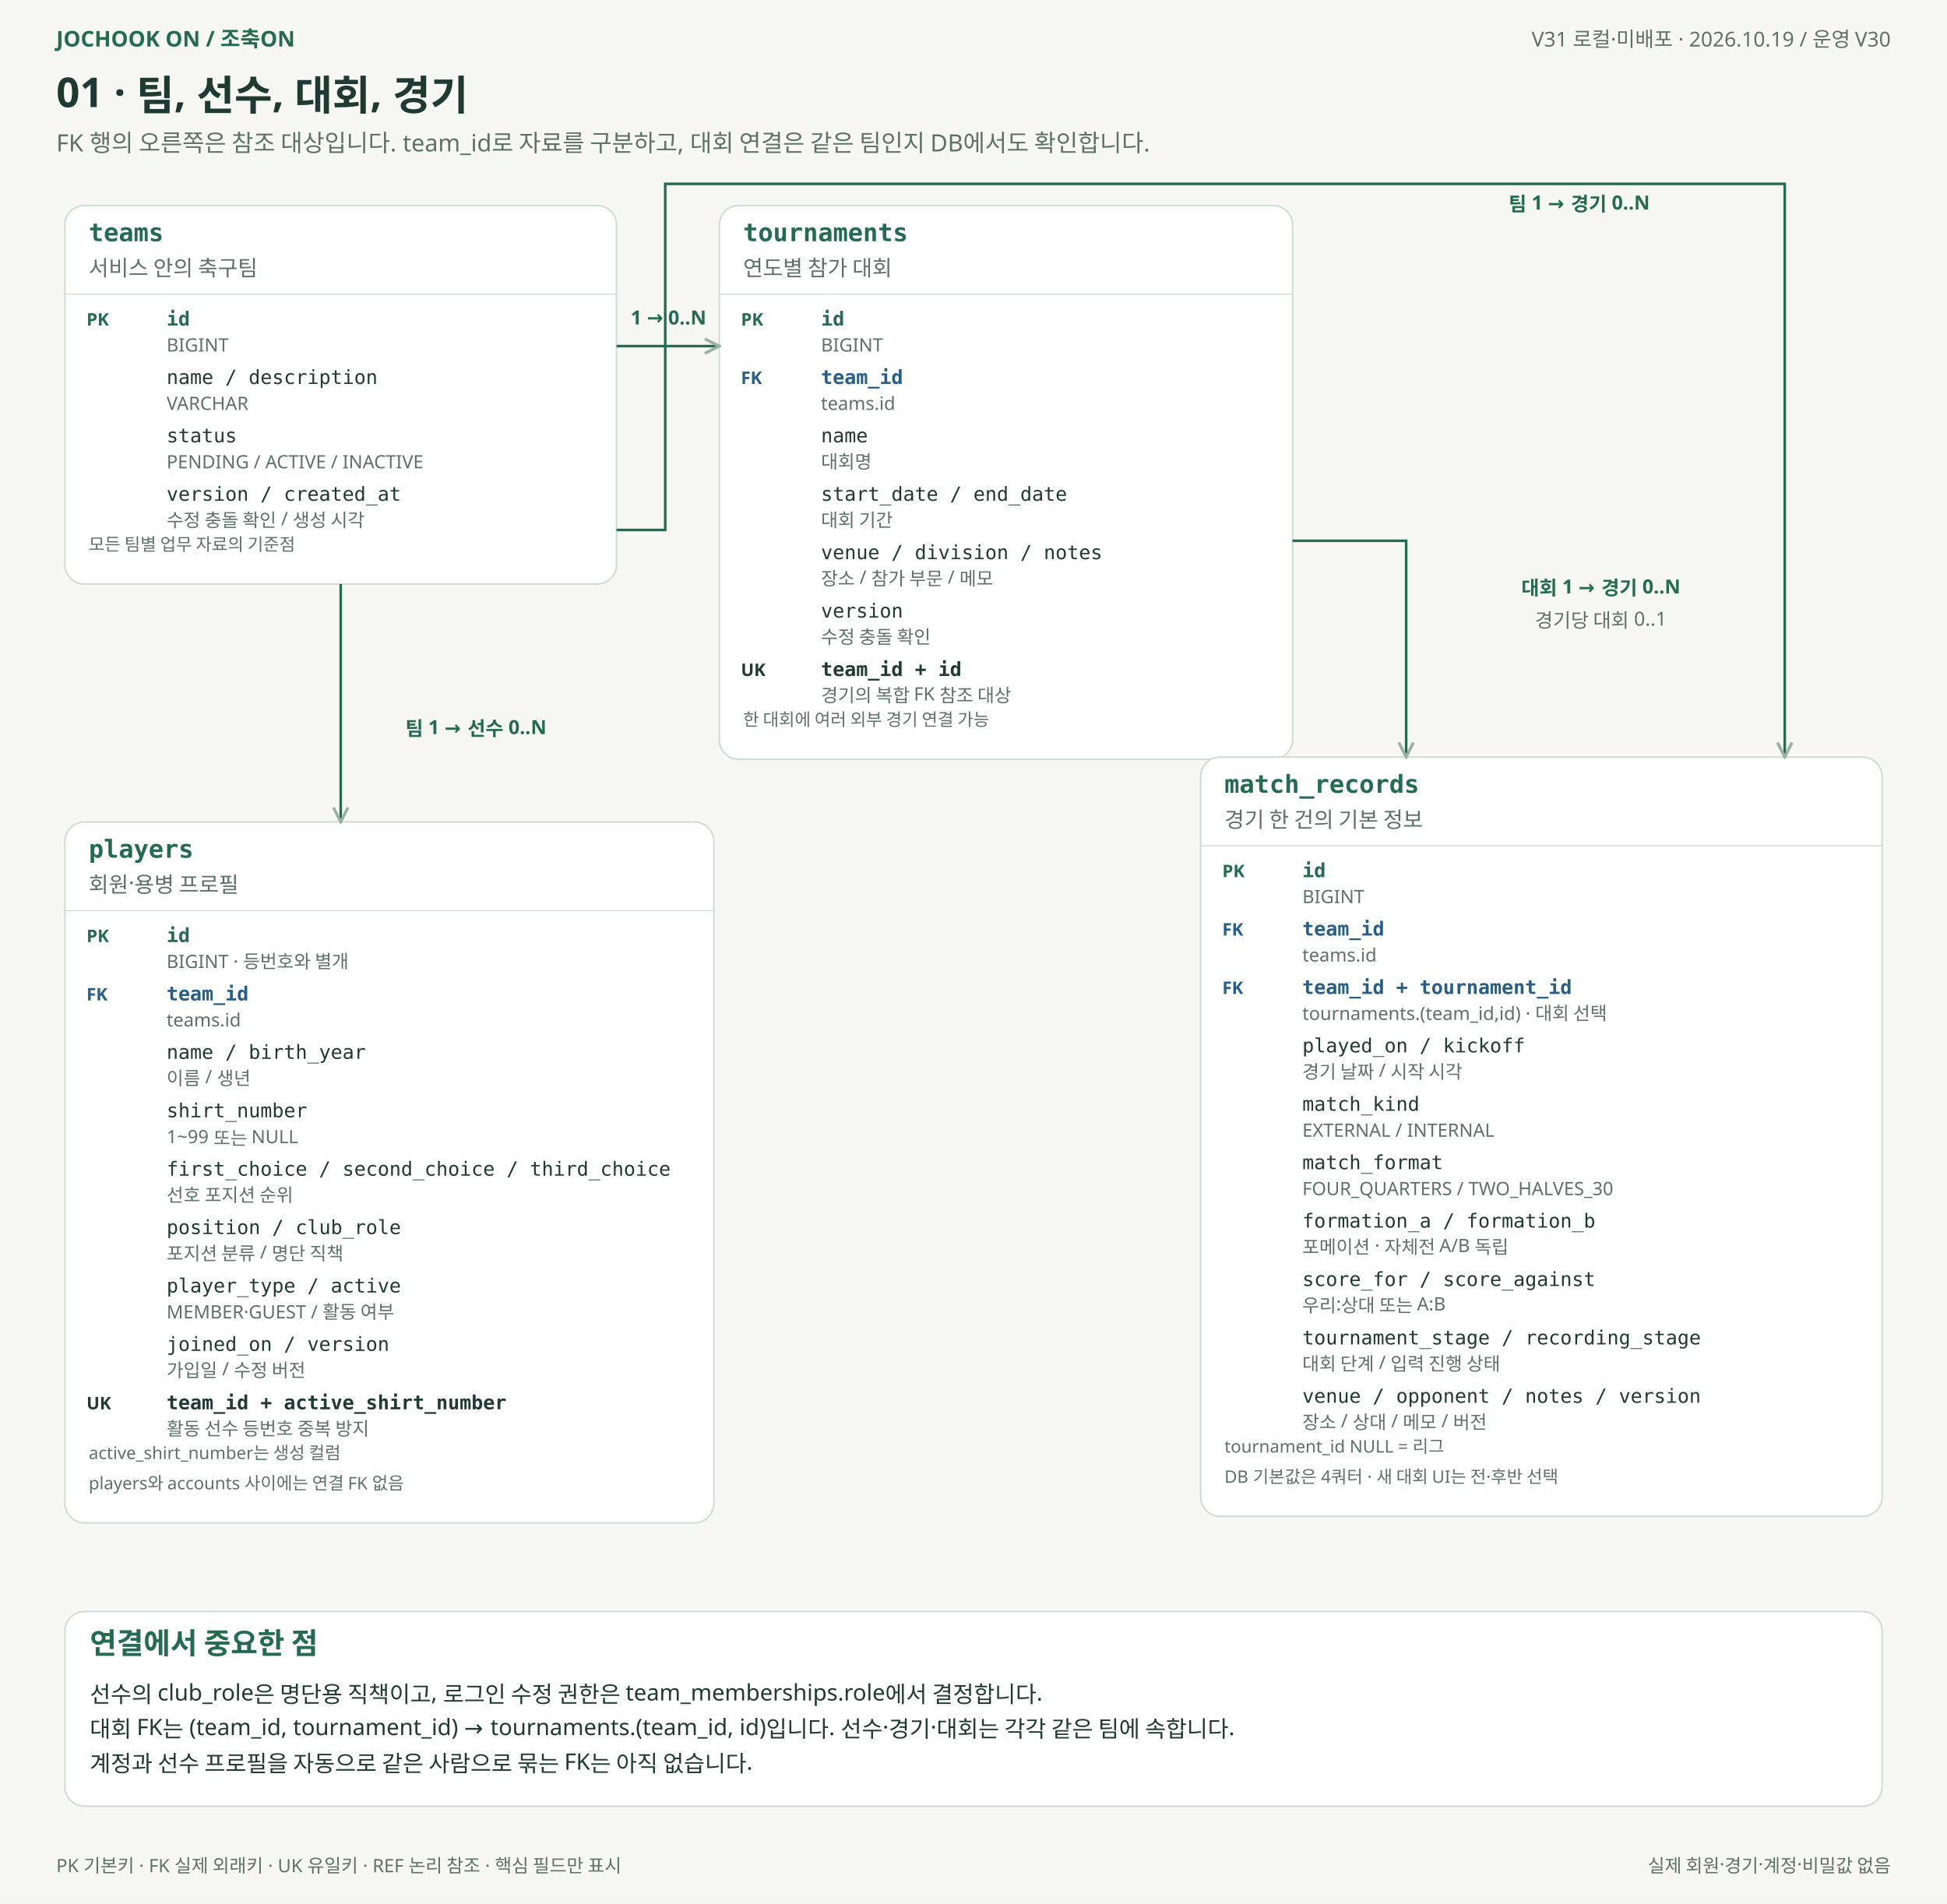
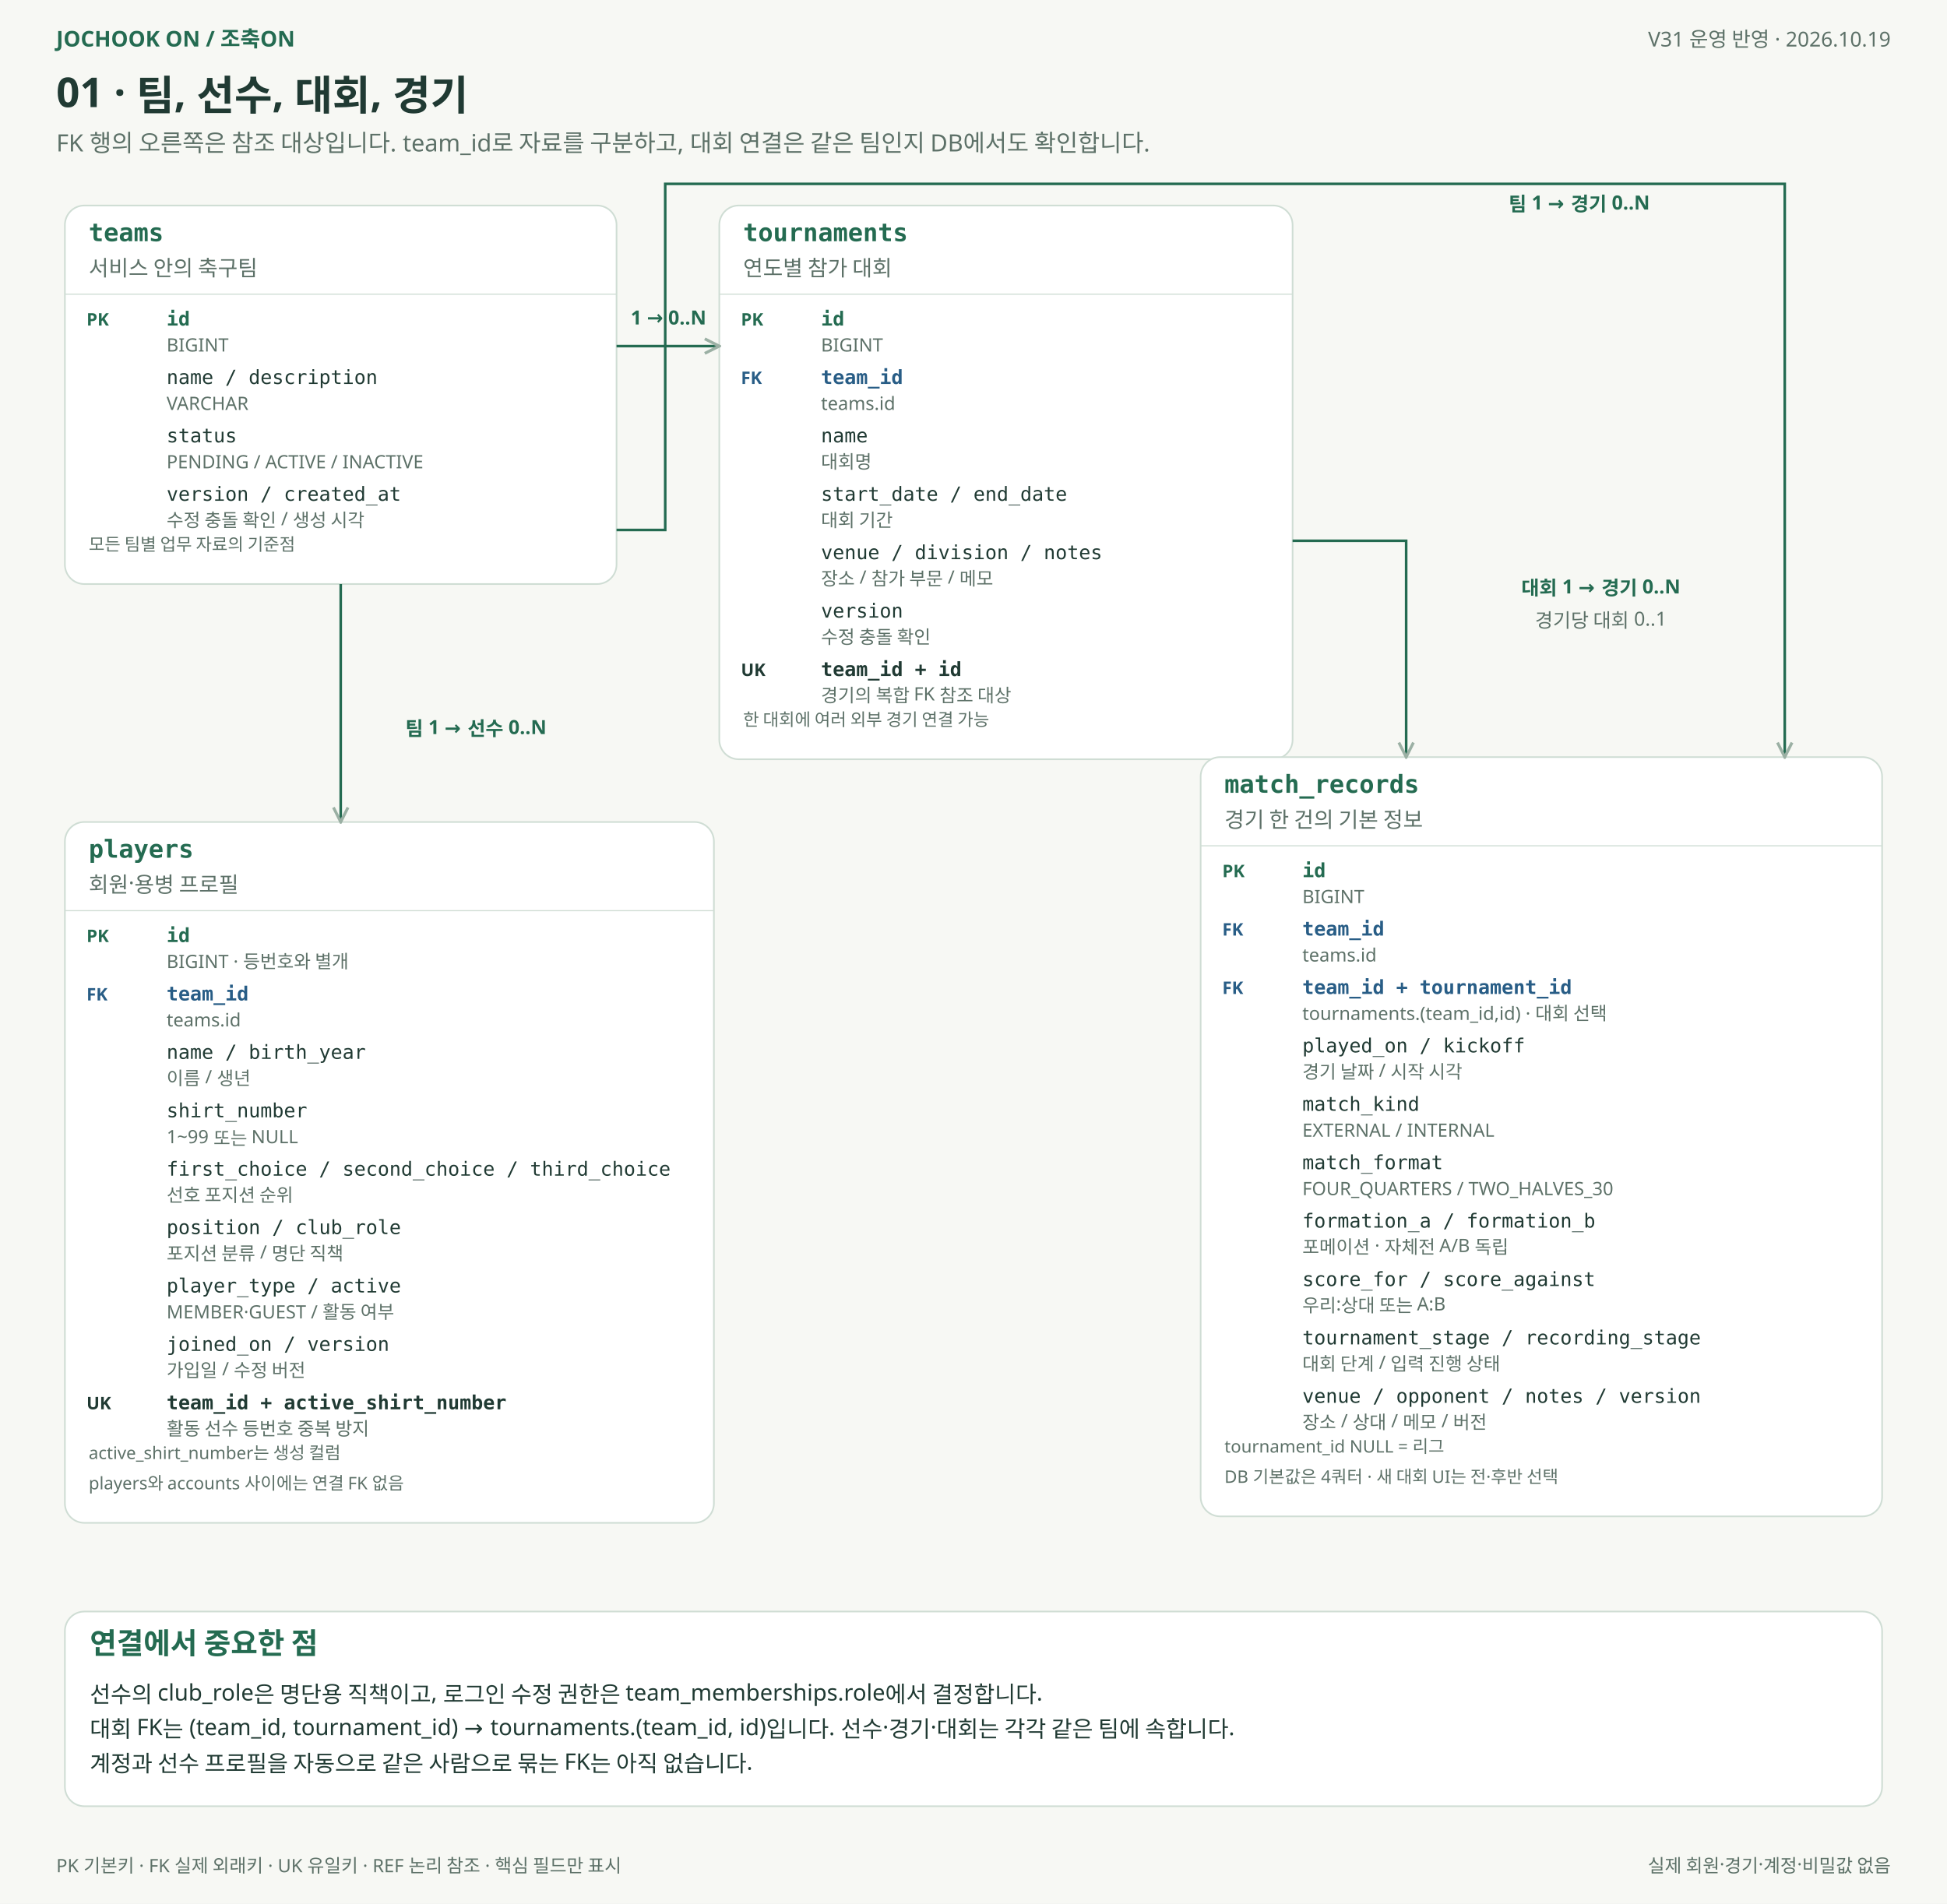
<svg xmlns="http://www.w3.org/2000/svg" width="1800" height="1760" viewBox="0 0 1800 1760" role="img" aria-labelledby="title desc">
  <defs>
    <marker id="arrow" viewBox="0 0 10 10" refX="9" refY="5" markerWidth="7" markerHeight="7" orient="auto">
      <path d="M1 1 L9 5 L1 9" fill="none" stroke="#9bb0a4" stroke-width="1.6" />
    </marker>
  </defs>
  <rect width="1800" height="1760" fill="#f7f8f4" />
  <g font-family="Malgun Gothic, Apple SD Gothic Neo, Noto Sans KR, sans-serif">
    <text x="52" y="43" font-size="20" fill="#246b51" font-weight="700" text-anchor="start">JOCHOOK ON / 조축ON</text>
-     <text x="1748" y="43" font-size="19" fill="#5d7168" font-weight="400" text-anchor="end">V31 로컬·미배포 · 2026.10.19 / 운영 V30</text>
+     <text x="1748" y="43" font-size="19" fill="#5d7168" font-weight="400" text-anchor="end">V31 운영 반영 · 2026.10.19</text>
    <text x="52" y="99" font-size="38" fill="#203a33" font-weight="700" text-anchor="start">01 · 팀, 선수, 대회, 경기</text>
    <text x="52" y="140" font-size="22" fill="#5d7168" font-weight="400" text-anchor="start">FK 행의 오른쪽은 참조 대상입니다. team_id로 자료를 구분하고, 대회 연결은 같은 팀인지 DB에서도 확인합니다.</text>
    <rect x="60" y="190" width="510" height="350" rx="18" fill="#fff" stroke="#cfddd4" stroke-width="1.5" />
    <text x="82" y="223" font-size="23" fill="#246b51" font-weight="700" text-anchor="start" font-family="Consolas, monospace">teams</text>
    <text x="82" y="255" font-size="20" fill="#5d7168" font-weight="400" text-anchor="start">서비스 안의 축구팀</text>
    <path d="M 60 272 H 570" stroke="#cfddd4" />
    <text x="80" y="301" font-size="16" fill="#246b51" font-weight="700" text-anchor="start">PK</text>
    <text x="154" y="301" font-size="18" fill="#246b51" font-weight="600" text-anchor="start" font-family="Consolas, monospace">id</text>
    <text x="154" y="325" font-size="17" fill="#5d7168" font-weight="400" text-anchor="start">BIGINT</text>
    <text x="154" y="355" font-size="18" fill="#203a33" font-weight="400" text-anchor="start" font-family="Consolas, monospace">name / description</text>
    <text x="154" y="379" font-size="17" fill="#5d7168" font-weight="400" text-anchor="start">VARCHAR</text>
    <text x="154" y="409" font-size="18" fill="#203a33" font-weight="400" text-anchor="start" font-family="Consolas, monospace">status</text>
    <text x="154" y="433" font-size="17" fill="#5d7168" font-weight="400" text-anchor="start">PENDING / ACTIVE / INACTIVE</text>
    <text x="154" y="463" font-size="18" fill="#203a33" font-weight="400" text-anchor="start" font-family="Consolas, monospace">version / created_at</text>
    <text x="154" y="487" font-size="17" fill="#5d7168" font-weight="400" text-anchor="start">수정 충돌 확인 / 생성 시각</text>
    <text x="82" y="509" font-size="16" fill="#5d7168" font-weight="400" text-anchor="start">모든 팀별 업무 자료의 기준점</text>
    <rect x="665" y="190" width="530" height="512" rx="18" fill="#fff" stroke="#cfddd4" stroke-width="1.5" />
    <text x="687" y="223" font-size="23" fill="#246b51" font-weight="700" text-anchor="start" font-family="Consolas, monospace">tournaments</text>
    <text x="687" y="255" font-size="20" fill="#5d7168" font-weight="400" text-anchor="start">연도별 참가 대회</text>
    <path d="M 665 272 H 1195" stroke="#cfddd4" />
    <text x="685" y="301" font-size="16" fill="#246b51" font-weight="700" text-anchor="start">PK</text>
    <text x="759" y="301" font-size="18" fill="#246b51" font-weight="600" text-anchor="start" font-family="Consolas, monospace">id</text>
    <text x="759" y="325" font-size="17" fill="#5d7168" font-weight="400" text-anchor="start">BIGINT</text>
    <text x="685" y="355" font-size="16" fill="#285d86" font-weight="700" text-anchor="start">FK</text>
    <text x="759" y="355" font-size="18" fill="#285d86" font-weight="600" text-anchor="start" font-family="Consolas, monospace">team_id</text>
    <text x="759" y="379" font-size="17" fill="#5d7168" font-weight="400" text-anchor="start">teams.id</text>
    <text x="759" y="409" font-size="18" fill="#203a33" font-weight="400" text-anchor="start" font-family="Consolas, monospace">name</text>
    <text x="759" y="433" font-size="17" fill="#5d7168" font-weight="400" text-anchor="start">대회명</text>
    <text x="759" y="463" font-size="18" fill="#203a33" font-weight="400" text-anchor="start" font-family="Consolas, monospace">start_date / end_date</text>
    <text x="759" y="487" font-size="17" fill="#5d7168" font-weight="400" text-anchor="start">대회 기간</text>
    <text x="759" y="517" font-size="18" fill="#203a33" font-weight="400" text-anchor="start" font-family="Consolas, monospace">venue / division / notes</text>
    <text x="759" y="541" font-size="17" fill="#5d7168" font-weight="400" text-anchor="start">장소 / 참가 부문 / 메모</text>
    <text x="759" y="571" font-size="18" fill="#203a33" font-weight="400" text-anchor="start" font-family="Consolas, monospace">version</text>
    <text x="759" y="595" font-size="17" fill="#5d7168" font-weight="400" text-anchor="start">수정 충돌 확인</text>
    <text x="685" y="625" font-size="16" fill="#203a33" font-weight="700" text-anchor="start">UK</text>
    <text x="759" y="625" font-size="18" fill="#203a33" font-weight="600" text-anchor="start" font-family="Consolas, monospace">team_id + id</text>
    <text x="759" y="649" font-size="17" fill="#5d7168" font-weight="400" text-anchor="start">경기의 복합 FK 참조 대상</text>
    <text x="687" y="671" font-size="16" fill="#5d7168" font-weight="400" text-anchor="start">한 대회에 여러 외부 경기 연결 가능</text>
    <rect x="60" y="760" width="600" height="648" rx="18" fill="#fff" stroke="#cfddd4" stroke-width="1.5" />
    <text x="82" y="793" font-size="23" fill="#246b51" font-weight="700" text-anchor="start" font-family="Consolas, monospace">players</text>
    <text x="82" y="825" font-size="20" fill="#5d7168" font-weight="400" text-anchor="start">회원·용병 프로필</text>
    <path d="M 60 842 H 660" stroke="#cfddd4" />
    <text x="80" y="871" font-size="16" fill="#246b51" font-weight="700" text-anchor="start">PK</text>
    <text x="154" y="871" font-size="18" fill="#246b51" font-weight="600" text-anchor="start" font-family="Consolas, monospace">id</text>
    <text x="154" y="895" font-size="17" fill="#5d7168" font-weight="400" text-anchor="start">BIGINT · 등번호와 별개</text>
    <text x="80" y="925" font-size="16" fill="#285d86" font-weight="700" text-anchor="start">FK</text>
    <text x="154" y="925" font-size="18" fill="#285d86" font-weight="600" text-anchor="start" font-family="Consolas, monospace">team_id</text>
    <text x="154" y="949" font-size="17" fill="#5d7168" font-weight="400" text-anchor="start">teams.id</text>
    <text x="154" y="979" font-size="18" fill="#203a33" font-weight="400" text-anchor="start" font-family="Consolas, monospace">name / birth_year</text>
    <text x="154" y="1003" font-size="17" fill="#5d7168" font-weight="400" text-anchor="start">이름 / 생년</text>
    <text x="154" y="1033" font-size="18" fill="#203a33" font-weight="400" text-anchor="start" font-family="Consolas, monospace">shirt_number</text>
    <text x="154" y="1057" font-size="17" fill="#5d7168" font-weight="400" text-anchor="start">1~99 또는 NULL</text>
    <text x="154" y="1087" font-size="18" fill="#203a33" font-weight="400" text-anchor="start" font-family="Consolas, monospace">first_choice / second_choice / third_choice</text>
    <text x="154" y="1111" font-size="17" fill="#5d7168" font-weight="400" text-anchor="start">선호 포지션 순위</text>
    <text x="154" y="1141" font-size="18" fill="#203a33" font-weight="400" text-anchor="start" font-family="Consolas, monospace">position / club_role</text>
    <text x="154" y="1165" font-size="17" fill="#5d7168" font-weight="400" text-anchor="start">포지션 분류 / 명단 직책</text>
    <text x="154" y="1195" font-size="18" fill="#203a33" font-weight="400" text-anchor="start" font-family="Consolas, monospace">player_type / active</text>
    <text x="154" y="1219" font-size="17" fill="#5d7168" font-weight="400" text-anchor="start">MEMBER·GUEST / 활동 여부</text>
    <text x="154" y="1249" font-size="18" fill="#203a33" font-weight="400" text-anchor="start" font-family="Consolas, monospace">joined_on / version</text>
    <text x="154" y="1273" font-size="17" fill="#5d7168" font-weight="400" text-anchor="start">가입일 / 수정 버전</text>
    <text x="80" y="1303" font-size="16" fill="#203a33" font-weight="700" text-anchor="start">UK</text>
    <text x="154" y="1303" font-size="18" fill="#203a33" font-weight="600" text-anchor="start" font-family="Consolas, monospace">team_id + active_shirt_number</text>
    <text x="154" y="1327" font-size="17" fill="#5d7168" font-weight="400" text-anchor="start">활동 선수 등번호 중복 방지</text>
    <text x="82" y="1349" font-size="16" fill="#5d7168" font-weight="400" text-anchor="start">active_shirt_number는 생성 컬럼</text>
    <text x="82" y="1377" font-size="16" fill="#5d7168" font-weight="400" text-anchor="start">players와 accounts 사이에는 연결 FK 없음</text>
    <rect x="1110" y="700" width="630" height="702" rx="18" fill="#fff" stroke="#cfddd4" stroke-width="1.5" />
    <text x="1132" y="733" font-size="23" fill="#246b51" font-weight="700" text-anchor="start" font-family="Consolas, monospace">match_records</text>
    <text x="1132" y="765" font-size="20" fill="#5d7168" font-weight="400" text-anchor="start">경기 한 건의 기본 정보</text>
    <path d="M 1110 782 H 1740" stroke="#cfddd4" />
    <text x="1130" y="811" font-size="16" fill="#246b51" font-weight="700" text-anchor="start">PK</text>
    <text x="1204" y="811" font-size="18" fill="#246b51" font-weight="600" text-anchor="start" font-family="Consolas, monospace">id</text>
    <text x="1204" y="835" font-size="17" fill="#5d7168" font-weight="400" text-anchor="start">BIGINT</text>
    <text x="1130" y="865" font-size="16" fill="#285d86" font-weight="700" text-anchor="start">FK</text>
    <text x="1204" y="865" font-size="18" fill="#285d86" font-weight="600" text-anchor="start" font-family="Consolas, monospace">team_id</text>
    <text x="1204" y="889" font-size="17" fill="#5d7168" font-weight="400" text-anchor="start">teams.id</text>
    <text x="1130" y="919" font-size="16" fill="#285d86" font-weight="700" text-anchor="start">FK</text>
    <text x="1204" y="919" font-size="18" fill="#285d86" font-weight="600" text-anchor="start" font-family="Consolas, monospace">team_id + tournament_id</text>
    <text x="1204" y="943" font-size="17" fill="#5d7168" font-weight="400" text-anchor="start">tournaments.(team_id,id) · 대회 선택</text>
    <text x="1204" y="973" font-size="18" fill="#203a33" font-weight="400" text-anchor="start" font-family="Consolas, monospace">played_on / kickoff</text>
    <text x="1204" y="997" font-size="17" fill="#5d7168" font-weight="400" text-anchor="start">경기 날짜 / 시작 시각</text>
    <text x="1204" y="1027" font-size="18" fill="#203a33" font-weight="400" text-anchor="start" font-family="Consolas, monospace">match_kind</text>
    <text x="1204" y="1051" font-size="17" fill="#5d7168" font-weight="400" text-anchor="start">EXTERNAL / INTERNAL</text>
    <text x="1204" y="1081" font-size="18" fill="#203a33" font-weight="400" text-anchor="start" font-family="Consolas, monospace">match_format</text>
    <text x="1204" y="1105" font-size="17" fill="#5d7168" font-weight="400" text-anchor="start">FOUR_QUARTERS / TWO_HALVES_30</text>
    <text x="1204" y="1135" font-size="18" fill="#203a33" font-weight="400" text-anchor="start" font-family="Consolas, monospace">formation_a / formation_b</text>
    <text x="1204" y="1159" font-size="17" fill="#5d7168" font-weight="400" text-anchor="start">포메이션 · 자체전 A/B 독립</text>
    <text x="1204" y="1189" font-size="18" fill="#203a33" font-weight="400" text-anchor="start" font-family="Consolas, monospace">score_for / score_against</text>
    <text x="1204" y="1213" font-size="17" fill="#5d7168" font-weight="400" text-anchor="start">우리:상대 또는 A:B</text>
    <text x="1204" y="1243" font-size="18" fill="#203a33" font-weight="400" text-anchor="start" font-family="Consolas, monospace">tournament_stage / recording_stage</text>
    <text x="1204" y="1267" font-size="17" fill="#5d7168" font-weight="400" text-anchor="start">대회 단계 / 입력 진행 상태</text>
    <text x="1204" y="1297" font-size="18" fill="#203a33" font-weight="400" text-anchor="start" font-family="Consolas, monospace">venue / opponent / notes / version</text>
    <text x="1204" y="1321" font-size="17" fill="#5d7168" font-weight="400" text-anchor="start">장소 / 상대 / 메모 / 버전</text>
    <text x="1132" y="1343" font-size="16" fill="#5d7168" font-weight="400" text-anchor="start">tournament_id NULL = 리그</text>
    <text x="1132" y="1371" font-size="16" fill="#5d7168" font-weight="400" text-anchor="start">DB 기본값은 4쿼터 · 새 대회 UI는 전·후반 선택</text>
    <path d="M 570 320 L 665 320" stroke="#246b51" stroke-width="2.4" fill="none" marker-end="url(#arrow)" />
    <text x="618" y="300" font-size="18" fill="#246b51" font-weight="600" text-anchor="middle">1 → 0..N</text>
    <path d="M 315 540 L 315 760" stroke="#246b51" stroke-width="2.4" fill="none" marker-end="url(#arrow)" />
    <text x="440" y="680" font-size="18" fill="#246b51" font-weight="600" text-anchor="middle">팀 1 → 선수 0..N</text>
    <path d="M 570 490 L 615 490 L 615 170 L 1650 170 L 1650 700" stroke="#246b51" stroke-width="2.4" fill="none" marker-end="url(#arrow)" />
    <text x="1460" y="195" font-size="18" fill="#246b51" font-weight="600" text-anchor="middle">팀 1 → 경기 0..N</text>
    <path d="M 1195 500 L 1300 500 L 1300 700" stroke="#246b51" stroke-width="2.4" fill="none" marker-end="url(#arrow)" />
    <text x="1480" y="550" font-size="18" fill="#246b51" font-weight="600" text-anchor="middle">대회 1 → 경기 0..N</text>
    <text x="1480" y="580" font-size="18" fill="#5d7168" font-weight="400" text-anchor="middle">경기당 대회 0..1</text>
    <rect x="60" y="1490" width="1680" height="180" rx="18" fill="#fff" stroke="#cfddd4" stroke-width="1.5" />
    <text x="83" y="1529" font-size="27" fill="#246b51" font-weight="700" text-anchor="start">연결에서 중요한 점</text>
    <text x="83" y="1574" font-size="21" fill="#203a33" font-weight="400" text-anchor="start">선수의 club_role은 명단용 직책이고, 로그인 수정 권한은 team_memberships.role에서 결정합니다.</text>
    <text x="83" y="1606" font-size="21" fill="#203a33" font-weight="400" text-anchor="start">대회 FK는 (team_id, tournament_id) → tournaments.(team_id, id)입니다. 선수·경기·대회는 각각 같은 팀에 속합니다.</text>
    <text x="83" y="1638" font-size="21" fill="#203a33" font-weight="400" text-anchor="start">계정과 선수 프로필을 자동으로 같은 사람으로 묶는 FK는 아직 없습니다.</text>
    <text x="52" y="1731" font-size="17" fill="#5d7168" font-weight="400" text-anchor="start">PK 기본키 · FK 실제 외래키 · UK 유일키 · REF 논리 참조 · 핵심 필드만 표시</text>
    <text x="1748" y="1731" font-size="17" fill="#5d7168" font-weight="400" text-anchor="end">실제 회원·경기·계정·비밀값 없음</text>
  </g>
</svg>
